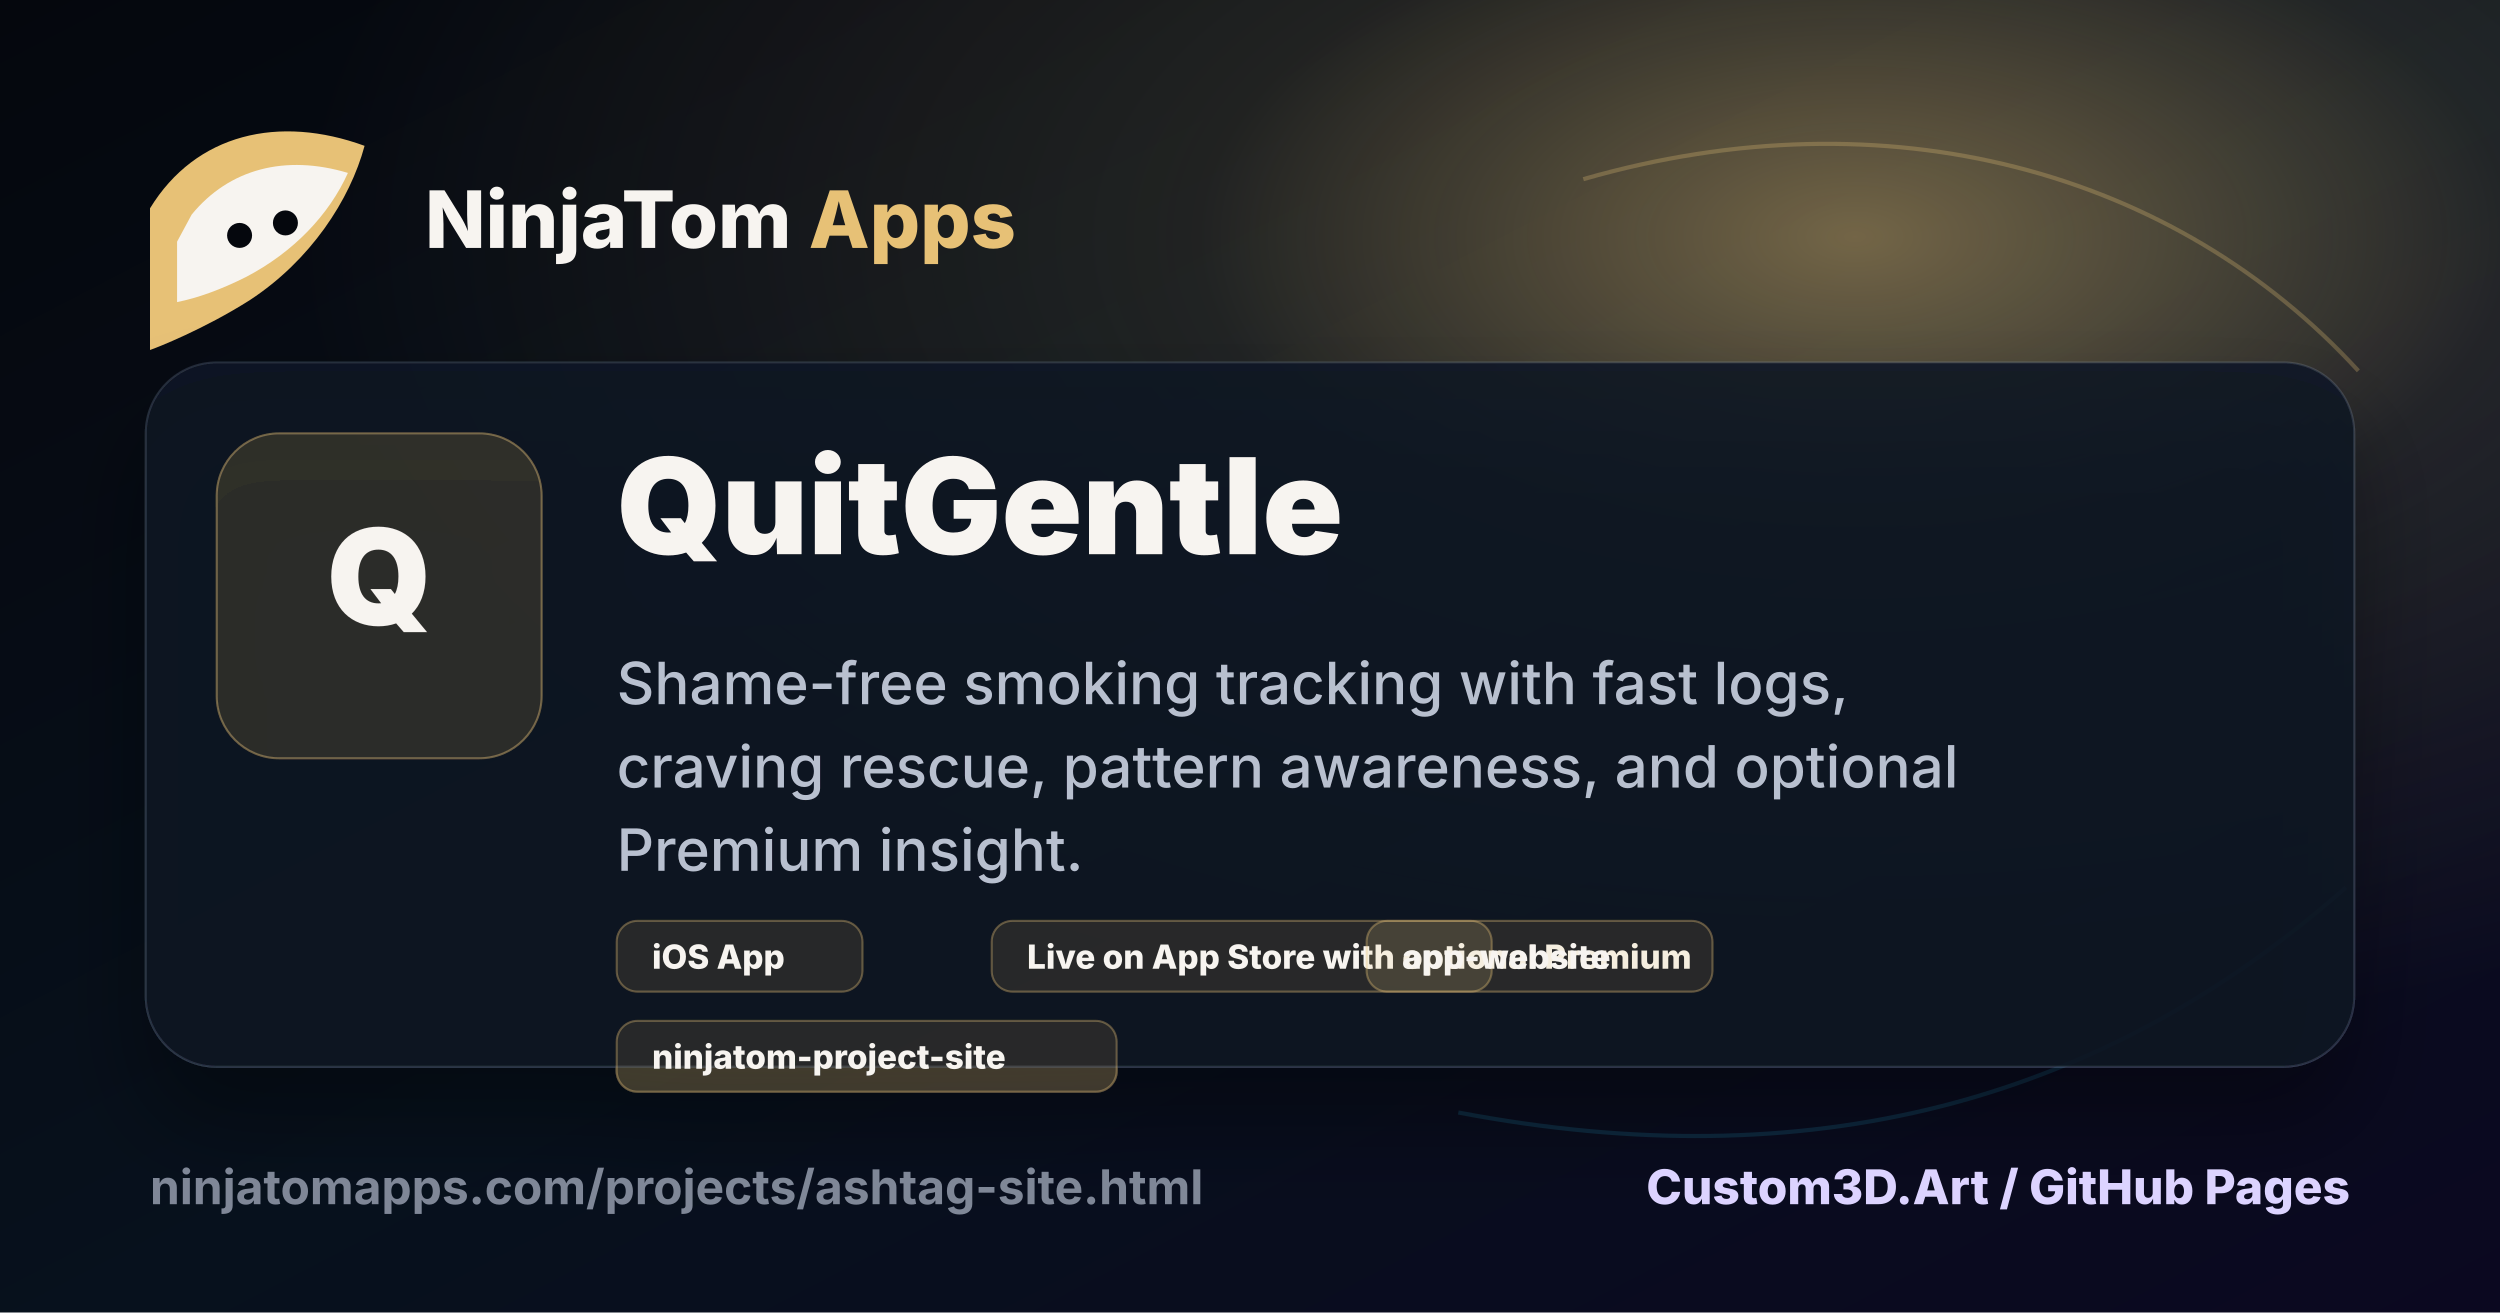
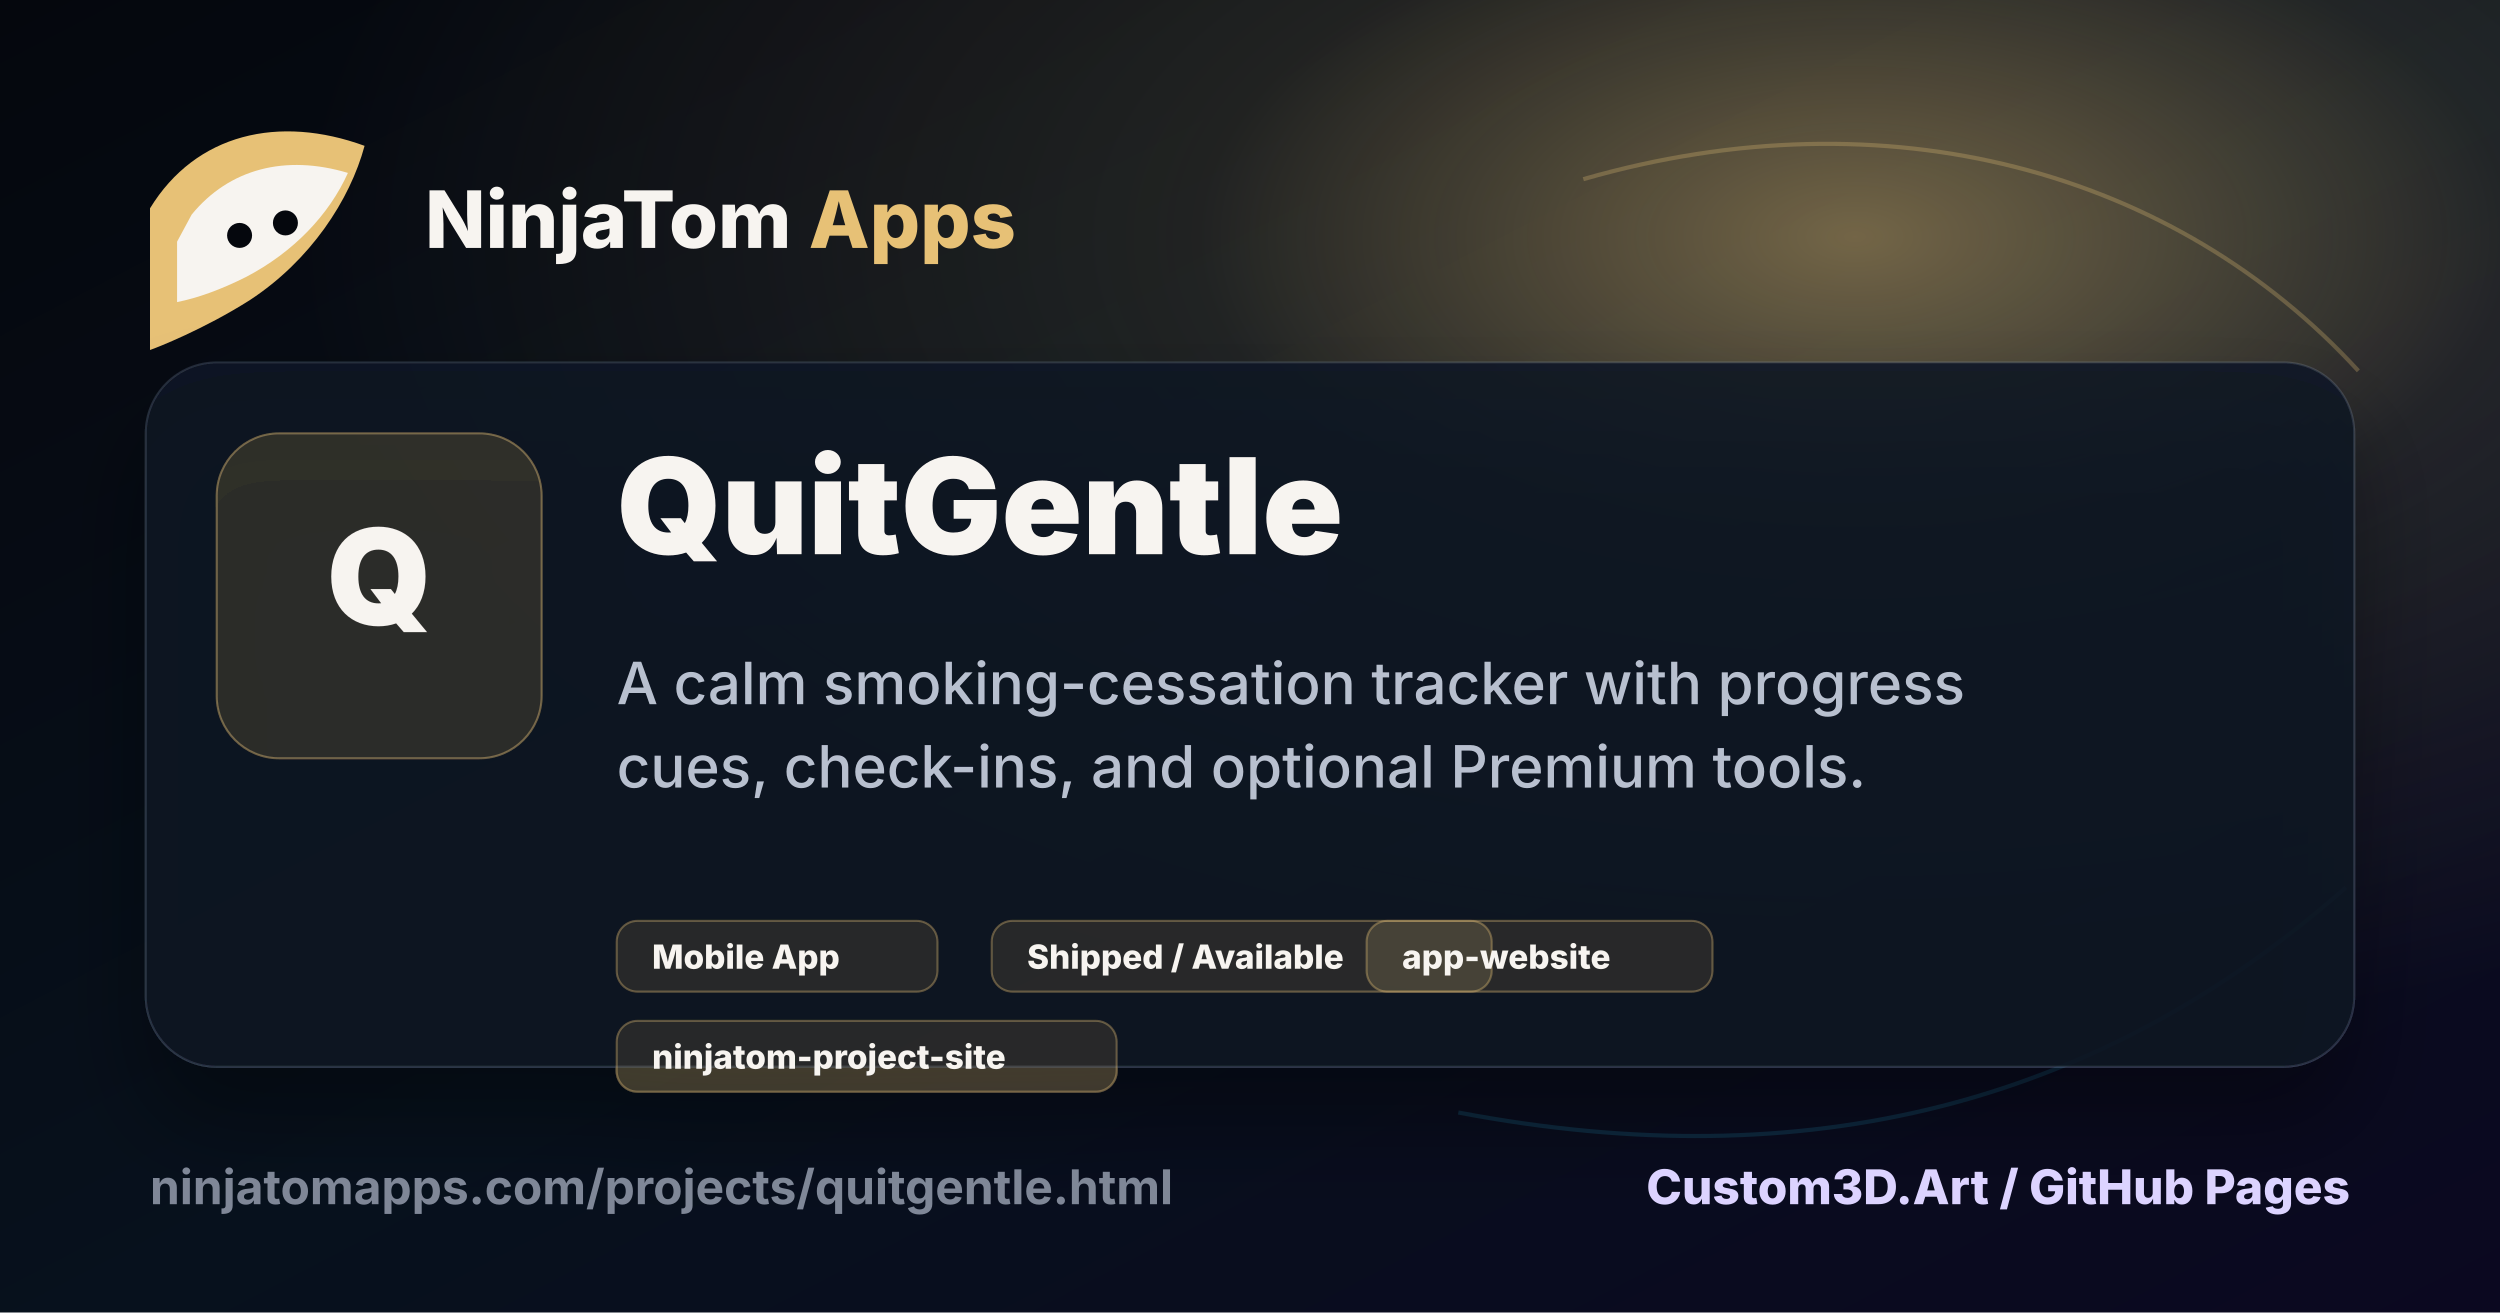
<svg xmlns="http://www.w3.org/2000/svg" width="1200" height="630" viewBox="0 0 1200 630" role="img" aria-labelledby="title desc">
  <defs>
    <linearGradient id="bg" x1="0" x2="1" y1="0" y2="1">
      <stop offset="0" stop-color="#05070d" />
      <stop offset="0.52" stop-color="#07111d" />
      <stop offset="1" stop-color="#0b0820" />
    </linearGradient>
    <radialGradient id="glow" cx="74%" cy="18%" r="62%">
      <stop offset="0" stop-color="#e7c176" stop-opacity="0.48" />
      <stop offset="0.42" stop-color="#e7c176" stop-opacity="0.12" />
      <stop offset="1" stop-color="#e7c176" stop-opacity="0" />
    </radialGradient>
    <filter id="softShadow" x="-20%" y="-20%" width="140%" height="140%">
      <feDropShadow dx="0" dy="28" stdDeviation="22" flood-color="#000000" flood-opacity="0.42" />
    </filter>
  </defs>
  <rect width="1200" height="630" fill="url(#bg)" />
  <rect width="1200" height="630" fill="url(#glow)" />
  <path d="M760 86c146-42 284-4 372 92" fill="none" stroke="#e7c176" stroke-opacity="0.28" stroke-width="2" />
  <path d="M700 534c168 32 308-4 426-108" fill="none" stroke="#2ad4ff" stroke-opacity="0.15" stroke-width="2" />
  <g transform="translate(72 64)">
    <g transform="translate(0 0)">
      <path d="M0 36C22 0 62-9 103 6c-7 26-26 55-55 74C26 94 3 103 0 104Z" fill="#e7c176" />
      <path d="M20 39c18-22 45-29 75-20-9 20-26 38-49 50-12 6-23 10-33 12V52Z" fill="#f7f4f0" />
      <circle cx="43" cy="49" r="6" fill="#05070d" />
      <circle cx="65" cy="43" r="6" fill="#05070d" />
    </g>
    <text x="132" y="55" fill="#f7f4f0" font-family="-apple-system, BlinkMacSystemFont, 'Segoe UI', sans-serif" font-size="38" font-weight="820">NinjaTom <tspan fill="#e7c176">Apps</tspan>
    </text>
  </g>
  <g filter="url(#softShadow)" transform="translate(70 174)">
    <rect x="0" y="0" width="1060" height="338" rx="34" fill="#0d1420" fill-opacity="0.88" stroke="#a6badc" stroke-opacity="0.18" />
    <rect x="34" y="34" width="156" height="156" rx="30" fill="#e7c176" fill-opacity="0.16" stroke="#e7c176" stroke-opacity="0.42" />
    <text x="112" y="126" text-anchor="middle" fill="#f7f4f0" font-family="-apple-system, BlinkMacSystemFont, 'Segoe UI', sans-serif" font-size="64" font-weight="900">Q</text>
    <text x="226" y="92" fill="#f7f4f0" font-family="-apple-system, BlinkMacSystemFont, 'Segoe UI', sans-serif" font-size="64" font-weight="900" letter-spacing="0">
      <tspan x="226" dy="0">QuitGentle</tspan>
    </text>
    <text x="226" y="164" fill="#b8c0cf" font-family="-apple-system, BlinkMacSystemFont, 'Segoe UI', sans-serif" font-size="28" font-weight="520">
-       <tspan x="226" dy="0">Shame-free smoking tracking with fast logs,</tspan>
-       <tspan x="226" dy="40">craving rescue, pattern awareness, and optional</tspan>
-       <tspan x="226" dy="40">Premium insight.</tspan>
+       <tspan x="226" dy="0">A calm smoking-cessation tracker with progress</tspan>
+       <tspan x="226" dy="40">cues, check-ins, and optional Premium tools.</tspan>
    </text>
    <g transform="translate(226 268)">
      <g transform="translate(0 0)">
-         <rect width="118" height="34" rx="10" fill="#e7c176" fill-opacity="0.14" stroke="#e7c176" stroke-opacity="0.35" />
-         <text x="17" y="23" fill="#f7f4f0" font-family="-apple-system, BlinkMacSystemFont, 'Segoe UI', sans-serif" font-size="16" font-weight="820">iOS App</text>
+         <rect width="154" height="34" rx="10" fill="#e7c176" fill-opacity="0.14" stroke="#e7c176" stroke-opacity="0.35" />
+         <text x="17" y="23" fill="#f7f4f0" font-family="-apple-system, BlinkMacSystemFont, 'Segoe UI', sans-serif" font-size="16" font-weight="820">Mobile App</text>
      </g>
      <g transform="translate(180 0)">
        <rect width="240" height="34" rx="10" fill="#e7c176" fill-opacity="0.14" stroke="#e7c176" stroke-opacity="0.35" />
-         <text x="17" y="23" fill="#f7f4f0" font-family="-apple-system, BlinkMacSystemFont, 'Segoe UI', sans-serif" font-size="16" font-weight="820">Live on App Store with optional Premium</text>
+         <text x="17" y="23" fill="#f7f4f0" font-family="-apple-system, BlinkMacSystemFont, 'Segoe UI', sans-serif" font-size="16" font-weight="820">Shipped / Available</text>
      </g>
      <g transform="translate(360 0)">
        <rect width="166" height="34" rx="10" fill="#e7c176" fill-opacity="0.14" stroke="#e7c176" stroke-opacity="0.35" />
        <text x="17" y="23" fill="#f7f4f0" font-family="-apple-system, BlinkMacSystemFont, 'Segoe UI', sans-serif" font-size="16" font-weight="820">app-website</text>
      </g>
      <g transform="translate(0 48)">
        <rect width="240" height="34" rx="10" fill="#e7c176" fill-opacity="0.14" stroke="#e7c176" stroke-opacity="0.35" />
        <text x="17" y="23" fill="#f7f4f0" font-family="-apple-system, BlinkMacSystemFont, 'Segoe UI', sans-serif" font-size="16" font-weight="820">ninjatom-project-site</text>
      </g>
    </g>
  </g>
-   <text x="72" y="578" fill="#7f8797" font-family="-apple-system, BlinkMacSystemFont, 'Segoe UI', sans-serif" font-size="23" font-weight="680">ninjatomapps.com/projects/ashtag-site.html</text>
+   <text x="72" y="578" fill="#7f8797" font-family="-apple-system, BlinkMacSystemFont, 'Segoe UI', sans-serif" font-size="23" font-weight="680">ninjatomapps.com/projects/quitgentle.html</text>
  <text x="1128" y="578" text-anchor="end" fill="#dcd3ff" font-family="-apple-system, BlinkMacSystemFont, 'Segoe UI', sans-serif" font-size="23" font-weight="760">Custom3D.Art / GitHub Pages</text>
</svg>
